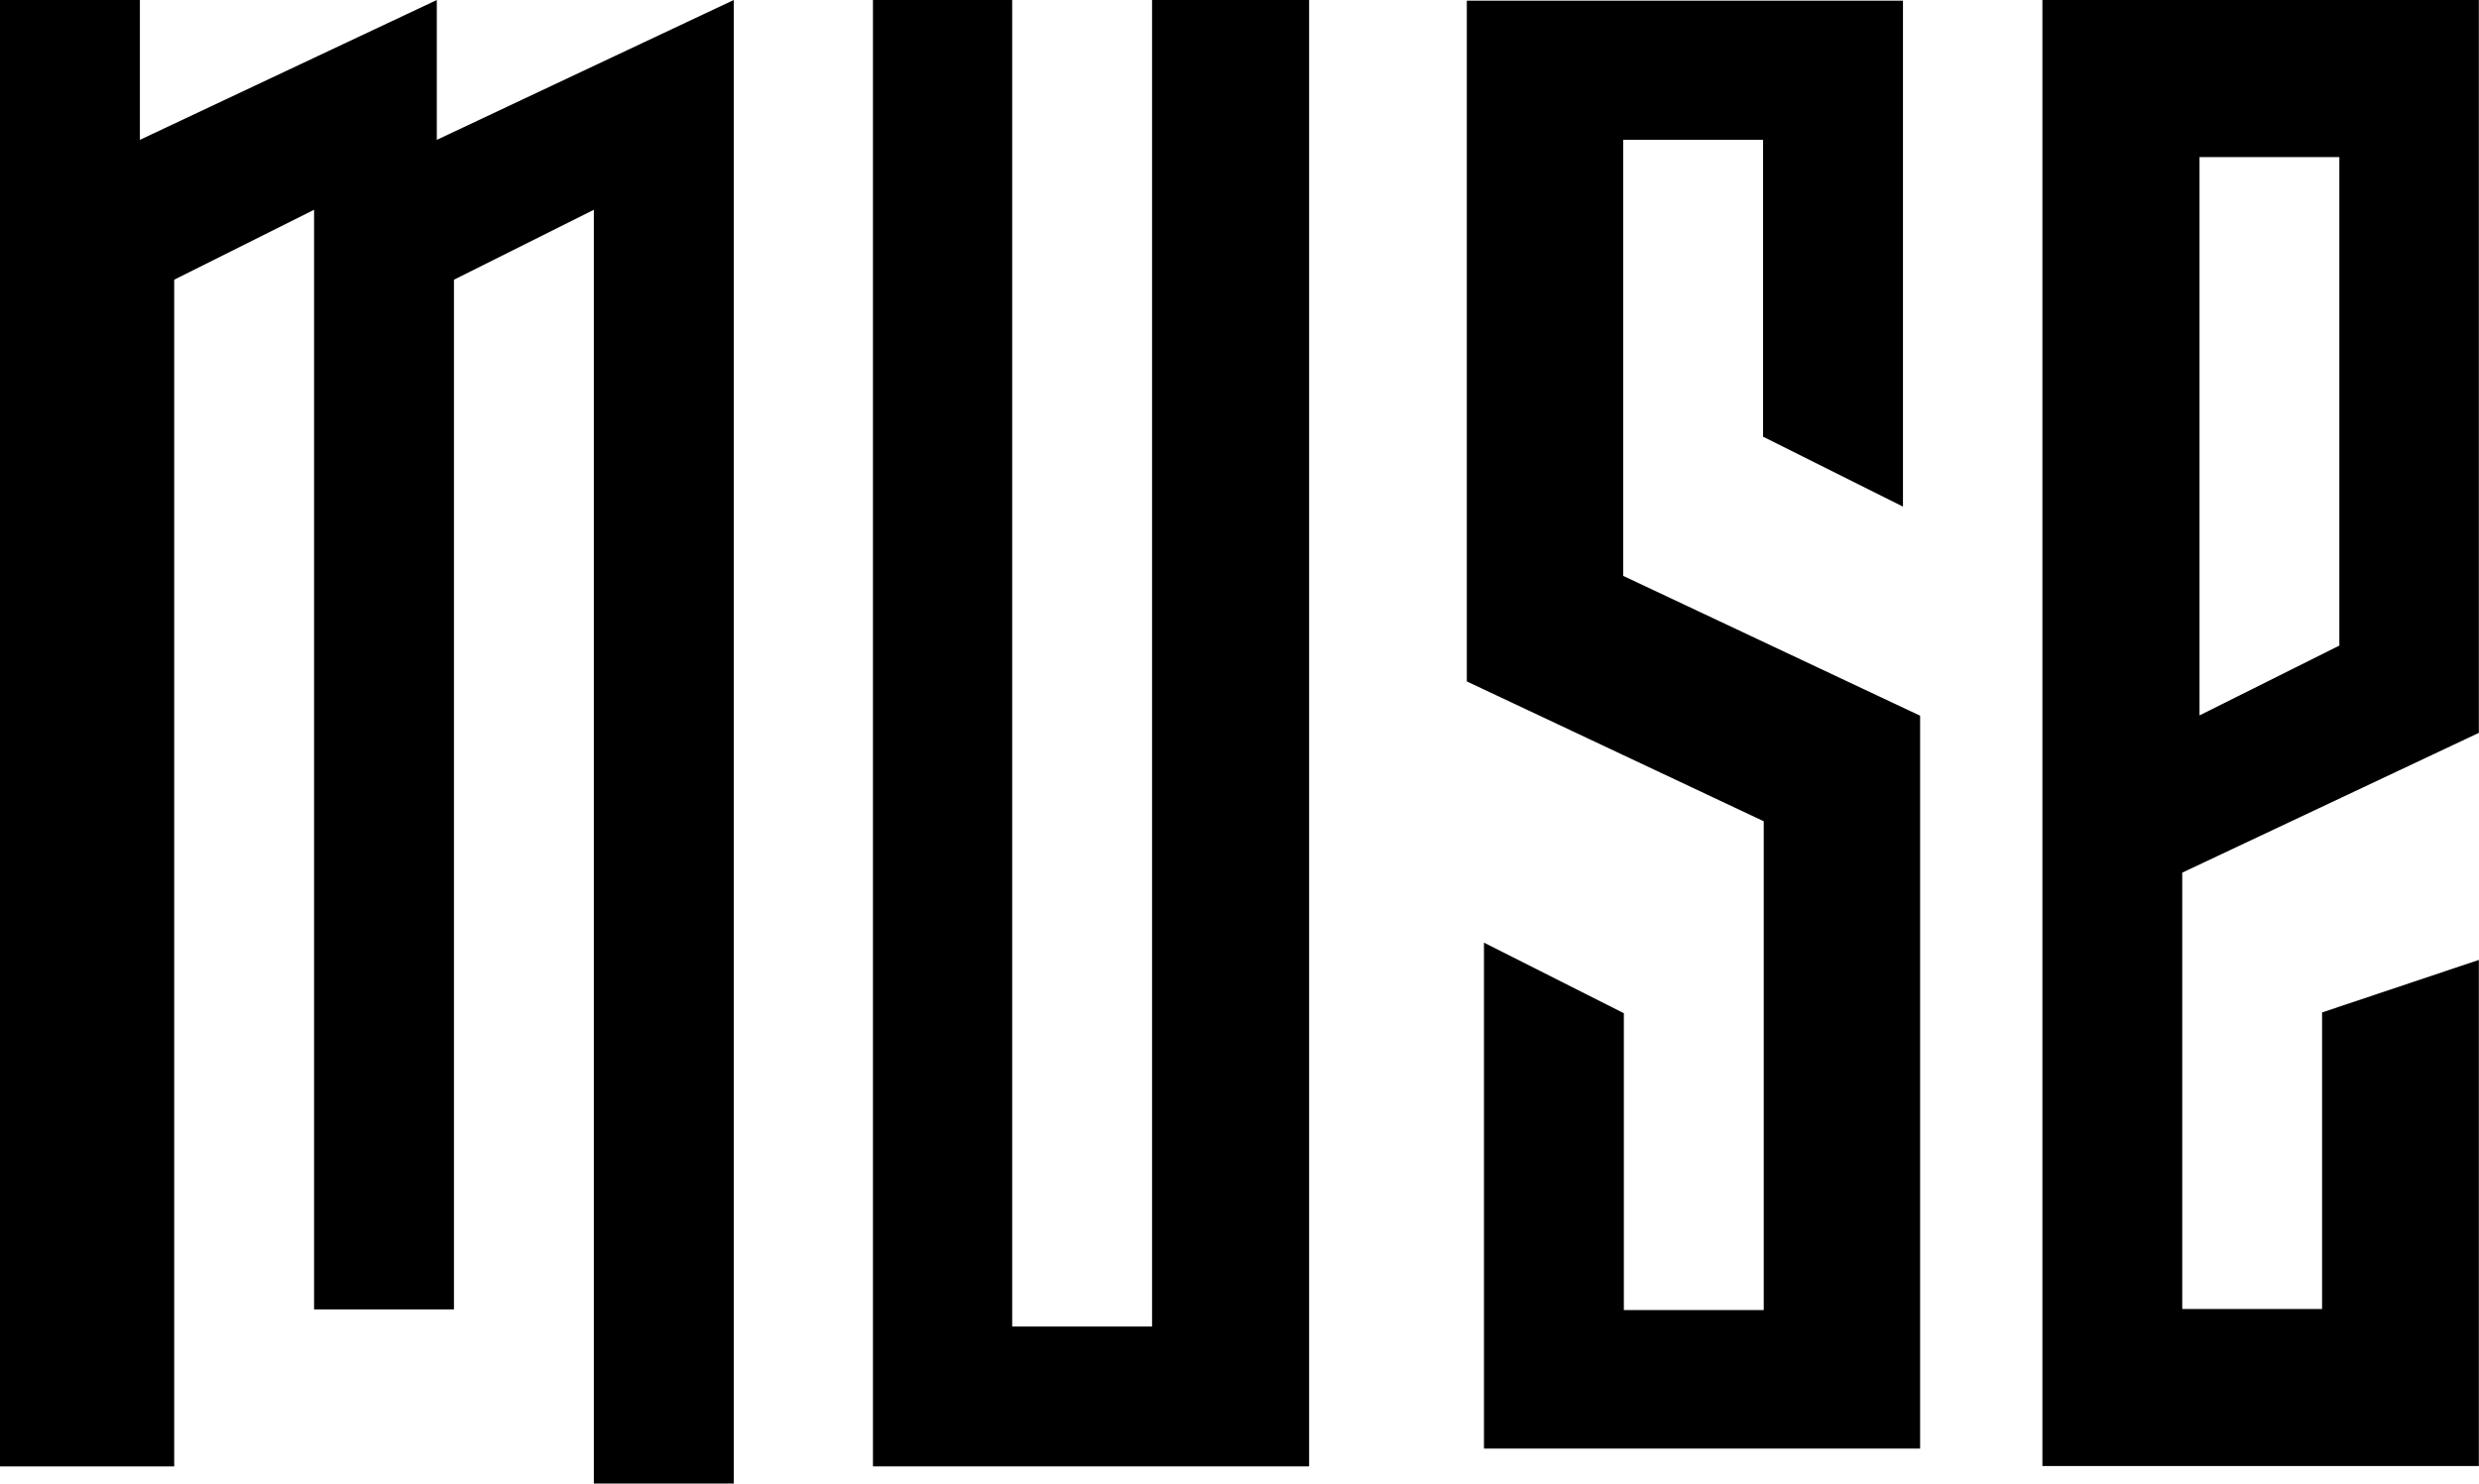
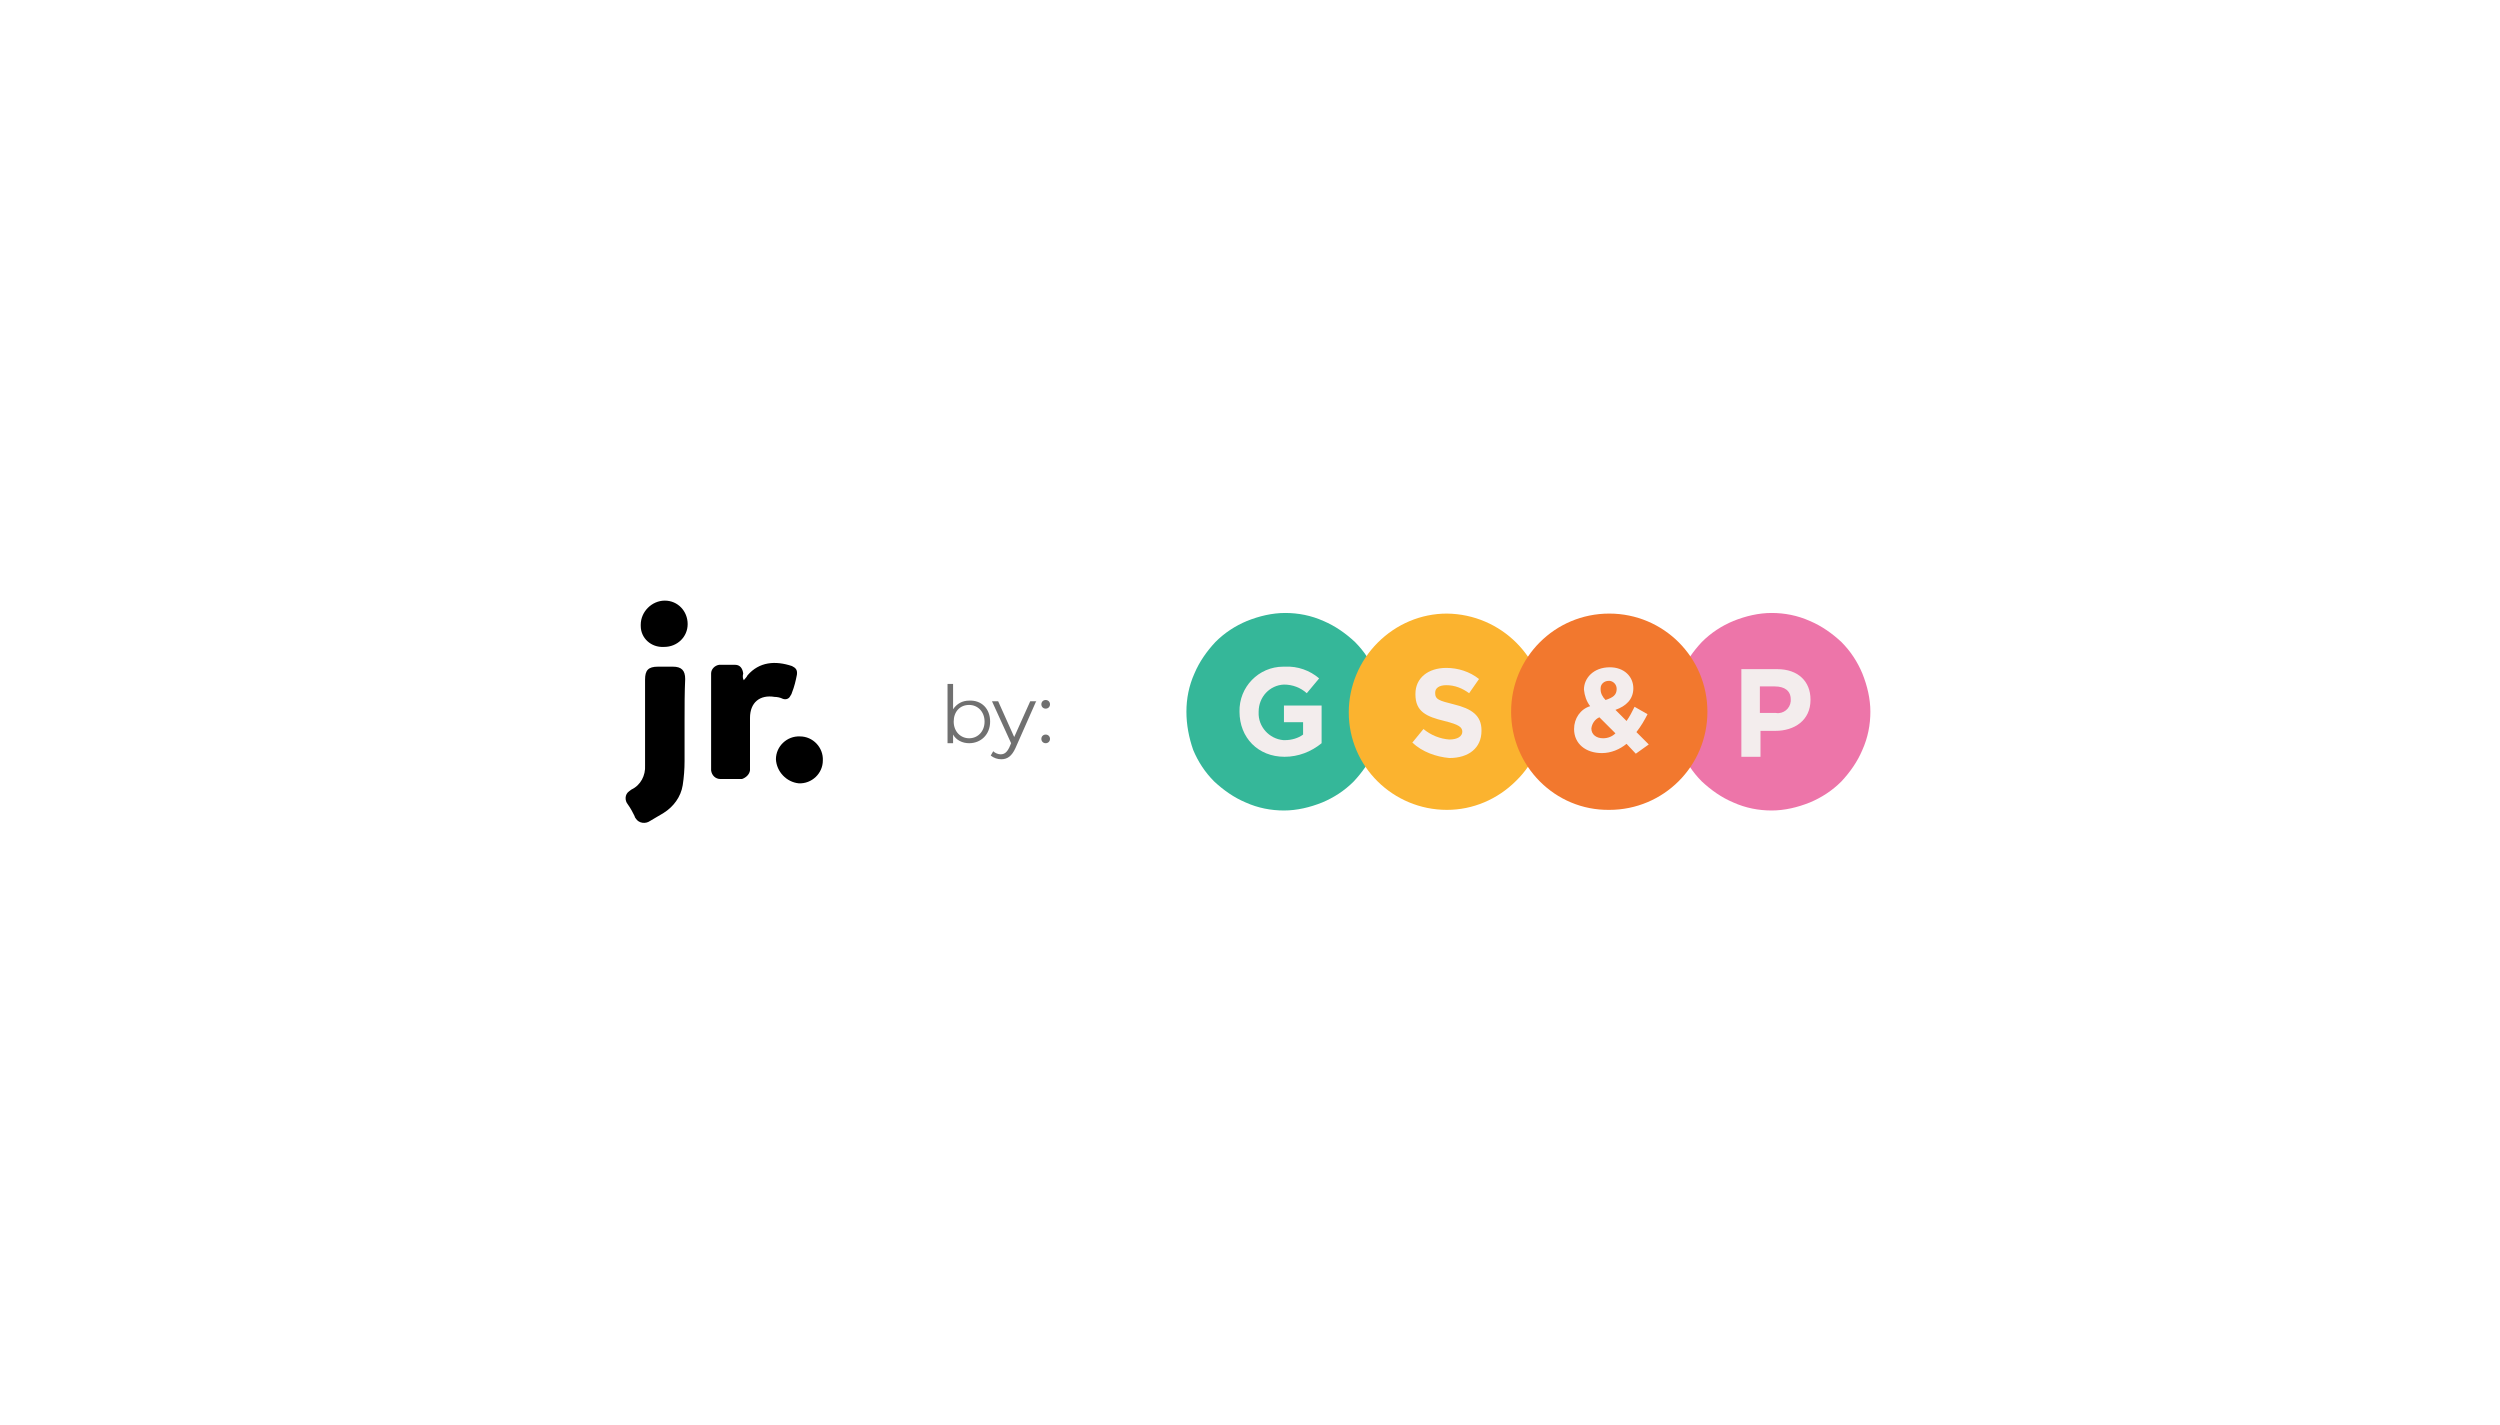
- <svg xmlns="http://www.w3.org/2000/svg" width="3.757mm" height="2.249mm" version="1.1" viewBox="0 0 3.757 2.249">
+ <svg xmlns="http://www.w3.org/2000/svg" version="1.1" id="Layer_1" x="0px" y="0px" viewBox="0 0 405 230.7" style="enable-background:new 0 0 405 230.7;" xml:space="preserve">
+   <style type="text/css">
+ 	.st0{fill:#35B799;}
+ 	.st1{fill:#F3EDED;}
+ 	.st2{fill:#FBB32F;}
+ 	.st3{fill:#ED75A9;}
+ 	.st4{fill:#F2782E;}
+ 	.st5{enable-background:new    ;}
+ 	.st6{fill:#707070;}
+ </style>
  <g>
-     <path d="m1.637e-6 2.223v-2.223h0.212v0.212l0.45-0.212v0.212l0.45-0.212v2.249h-0.212v-1.931l-0.212 0.106v1.561h-0.212v-1.667l-0.212 0.106v1.799h-0.265" />
-     <path d="m1.323 3.294e-6v2.223h0.661v-2.223h-0.238v2.011h-0.212v-2.011h-0.212" />
-     <path d="m2.249 1.429v0.767h0.661v-1.111l-0.45-0.212v-0.661h0.212v0.45l0.212 0.106v-0.767h-0.661v1.032l0.45 0.212v0.741h-0.212v-0.45z" />
-     <path transform="scale(.26458)" d="m11.699 0v8.4h2.5v-2.9l-0.898 0.301v1.699h-0.801v-2.5l1.699-0.801v-4.199h-2.5zm0.9 0.9h0.801v2.799l-0.801 0.4v-3.199z" />
+     <g>
+       <path id="Path_51" class="st0" d="M224,115.3c0,2.1-0.4,4.2-1.3,6.2c-0.8,1.9-2,3.6-3.4,5.1c-1.5,1.5-3.2,2.6-5.1,3.4    c-2,0.8-4.1,1.3-6.2,1.3c-2.1,0-4.2-0.4-6.2-1.3c-1.9-0.8-3.6-2-5.1-3.4c-1.5-1.5-2.6-3.2-3.4-5.1c-0.7-2-1.1-4.1-1.1-6.2    c0-2.1,0.4-4.2,1.3-6.2c0.8-1.9,2-3.6,3.4-5.1c1.5-1.5,3.2-2.6,5.1-3.4c2-0.8,4.1-1.3,6.2-1.3c2.1,0,4.2,0.4,6.2,1.3    c1.9,0.8,3.6,2,5.1,3.4c1.5,1.5,2.6,3.2,3.4,5.1C223.7,111.1,224,113.2,224,115.3z" />
+       <path id="Path_52" class="st1" d="M200.8,115.3L200.8,115.3c-0.1-4,3.1-7.3,7.1-7.3c0.1,0,0.2,0,0.3,0c2-0.1,4,0.6,5.5,1.9l-2,2.4    c-1-0.9-2.3-1.4-3.7-1.4c-2.3,0.1-4.1,2-4.1,4.4v0.1c-0.1,2.3,1.7,4.3,4,4.5c0.1,0,0.2,0,0.3,0c1,0,2.1-0.3,2.9-0.9v-2h-3.1v-2.7    h6.1v6.1c-1.7,1.4-3.8,2.2-6,2.2C203.8,122.6,200.8,119.5,200.8,115.3z" />
+       <path id="Path_53" class="st2" d="M250.3,115.3c0,4.2-1.7,8.3-4.7,11.2c-3,3-7,4.7-11.2,4.7c-8.7,0-15.9-7-15.9-15.8    c0-4.2,1.7-8.3,4.7-11.3c3-3,7-4.7,11.2-4.7C243.2,99.5,250.3,106.6,250.3,115.3L250.3,115.3z" />
+       <path id="Path_54" class="st1" d="M228.8,120.3l1.8-2.2c1.2,1,2.7,1.6,4.2,1.7c1.3,0,2.1-0.5,2.1-1.3v0.1c0-0.8-0.5-1.2-2.9-1.8    c-2.9-0.7-4.7-1.5-4.7-4.3v-0.1c0-2.6,2.1-4.2,5-4.2c1.9,0,3.8,0.6,5.3,1.8l-1.6,2.3c-1.1-0.8-2.3-1.3-3.7-1.3    c-1.2,0-1.8,0.5-1.8,1.2v0.1c0,1,0.6,1.2,3,1.8c2.9,0.7,4.5,1.8,4.5,4.2v0.1c0,2.8-2.1,4.4-5.2,4.4    C232.6,122.6,230.4,121.8,228.8,120.3z" />
+       <path id="Path_55" class="st3" d="M271,115.3c0-2.1,0.4-4.2,1.3-6.2c0.8-1.9,2-3.6,3.4-5.1c1.5-1.5,3.2-2.6,5.1-3.4    c2-0.8,4.1-1.3,6.2-1.3c2.1,0,4.2,0.4,6.2,1.3c1.9,0.8,3.6,2,5.1,3.4c1.5,1.5,2.6,3.2,3.4,5.1c0.8,2,1.3,4.1,1.3,6.2    c0,2.1-0.4,4.2-1.3,6.2c-0.8,1.9-2,3.6-3.4,5.1c-1.5,1.5-3.2,2.6-5.1,3.4c-2,0.8-4.1,1.3-6.2,1.3c-2.1,0-4.2-0.4-6.2-1.3    c-1.9-0.8-3.6-2-5.1-3.4c-1.5-1.5-2.6-3.2-3.4-5.1C271.4,119.6,271,117.5,271,115.3z" />
+       <path id="Path_56" class="st1" d="M282.1,108.4h5.8c3.4,0,5.4,2,5.4,4.9v0.1c0,3.3-2.6,5-5.7,5h-2.4v4.2h-3.1V108.4z M287.7,115.5    c1.2,0.2,2.3-0.7,2.4-1.9c0-0.1,0-0.2,0-0.3l0,0c0-1.4-1-2.1-2.6-2.1h-2.4v4.3L287.7,115.5L287.7,115.5z" />
+       <path id="Path_57" class="st4" d="M244.8,115.3c0-8.8,7.1-15.9,15.9-15.9s15.9,7.1,15.9,15.9s-7.1,15.9-15.9,15.9    C251.9,131.3,244.8,124.1,244.8,115.3z" />
+       <path id="Path_58" class="st1" d="M263.5,120.5c-1.1,0.9-2.5,1.5-4,1.5c-2.6,0-4.5-1.5-4.5-3.9l0,0c0-1.7,1-3.2,2.6-3.7    c-0.6-0.8-0.9-1.7-1-2.7l0,0c0-1.8,1.5-3.6,4.2-3.6c2.3,0,3.8,1.5,3.8,3.4l0,0c0,1.8-1.2,2.9-2.9,3.5l1.8,1.8    c0.5-0.7,0.9-1.5,1.3-2.3l2.1,1.2c-0.5,1-1.1,2-1.8,2.9l2,2l-2.1,1.5L263.5,120.5z M261.7,118.8l-2.6-2.6c-0.7,0.3-1.2,1-1.3,1.8    l0,0c0,1,0.8,1.6,1.9,1.6C260.5,119.6,261.2,119.3,261.7,118.8L261.7,118.8z M261.9,111.6L261.9,111.6c0-0.7-0.5-1.2-1.1-1.3    c-0.1,0-0.1,0-0.2,0c-0.7,0-1.3,0.5-1.3,1.2c0,0.1,0,0.1,0,0.2l0,0c0,0.6,0.3,1.2,0.8,1.7C261.3,113,261.9,112.6,261.9,111.6    L261.9,111.6z" />
+     </g>
+     <g id="jr-logo" transform="translate(1335 366)">
+       <path id="Path_253" d="M-1224.1-249.2v6.5c0,1.3-0.1,2.6-0.3,3.9c-0.3,1.9-1.5,3.5-3.1,4.5l-2.2,1.3c-0.7,0.5-1.8,0.4-2.3-0.4    c-0.1-0.1-0.2-0.3-0.2-0.4c-0.3-0.6-0.6-1.2-1.1-1.9c-0.5-0.6-0.5-1.6,0.2-2.1c0.1-0.1,0.3-0.2,0.4-0.3c1.5-0.7,2.3-2.3,2.2-3.9    v-13.9c0-1.5,0.5-2.1,2.1-2.1h2.4c1.4,0,2,0.6,2,2C-1224.1-253.8-1224.1-251.6-1224.1-249.2L-1224.1-249.2z" />
+       <path id="Path_254" d="M-1214.5-255.8c0.2-0.3,0.4-0.4,0.6-0.8c1.9-2.2,4.5-2.4,7.2-1.5c0.6,0.3,0.9,0.6,0.8,1.4    c-0.2,1-0.4,1.9-0.8,2.9c0,0.1-0.1,0.3-0.3,0.6c-0.2,0.4-0.7,0.6-1.2,0.4c-0.4-0.2-0.9-0.3-1.3-0.3c-2.4-0.4-4,0.9-4,3.4v8.5    c-0.1,0.7-0.7,1.2-1.3,1.4h-3.5c-0.8,0-1.4-0.6-1.5-1.4v-15.7c0-0.7,0.6-1.3,1.3-1.4c0,0,0,0,0,0h2.6c0.8,0,1.2,0.6,1.3,1.4    C-1214.7-256.5-1214.7-256.1-1214.5-255.8z" />
+       <path id="Path_255" d="M-1231.2-264.8c0-2.1,1.8-3.9,3.9-3.9c2.1,0,3.7,1.7,3.7,3.8c0,2.1-1.7,3.7-3.8,3.7c0,0-0.1,0-0.1,0    c-2,0.1-3.7-1.4-3.7-3.4C-1231.2-264.6-1231.2-264.7-1231.2-264.8z" />
+       <path id="Path_256" d="M-1209.3-243c0-2.1,1.8-3.8,3.9-3.7c2.1,0,3.8,1.8,3.7,3.9c0,2.1-1.8,3.8-3.9,3.7    C-1207.6-239.3-1209.2-241-1209.3-243z" />
+     </g>
+     <g class="st5">
+       <path class="st6" d="M160.4,116.9c0,2.1-1.5,3.5-3.4,3.5c-1.1,0-2.1-0.5-2.6-1.4v1.4h-0.9v-9.6h0.9v4.1c0.6-0.9,1.5-1.4,2.6-1.4    C159,113.4,160.4,114.8,160.4,116.9z M159.5,116.9c0-1.6-1.1-2.7-2.5-2.7c-1.5,0-2.5,1.1-2.5,2.7c0,1.6,1.1,2.7,2.5,2.7    C158.4,119.6,159.5,118.5,159.5,116.9z" />
+       <path class="st6" d="M167.9,113.5l-3.4,7.7c-0.6,1.3-1.3,1.8-2.3,1.8c-0.6,0-1.2-0.2-1.7-0.6l0.4-0.7c0.3,0.3,0.8,0.5,1.2,0.5    c0.6,0,1-0.3,1.4-1.1l0.3-0.7l-3.1-6.8h1l2.6,5.8l2.6-5.8H167.9z" />
+       <path class="st6" d="M168.7,114.1c0-0.4,0.3-0.7,0.7-0.7s0.7,0.3,0.7,0.7c0,0.4-0.3,0.7-0.7,0.7S168.7,114.5,168.7,114.1z     M168.7,119.7c0-0.4,0.3-0.7,0.7-0.7s0.7,0.3,0.7,0.7c0,0.4-0.3,0.7-0.7,0.7S168.7,120.1,168.7,119.7z" />
+     </g>
  </g>
</svg>
